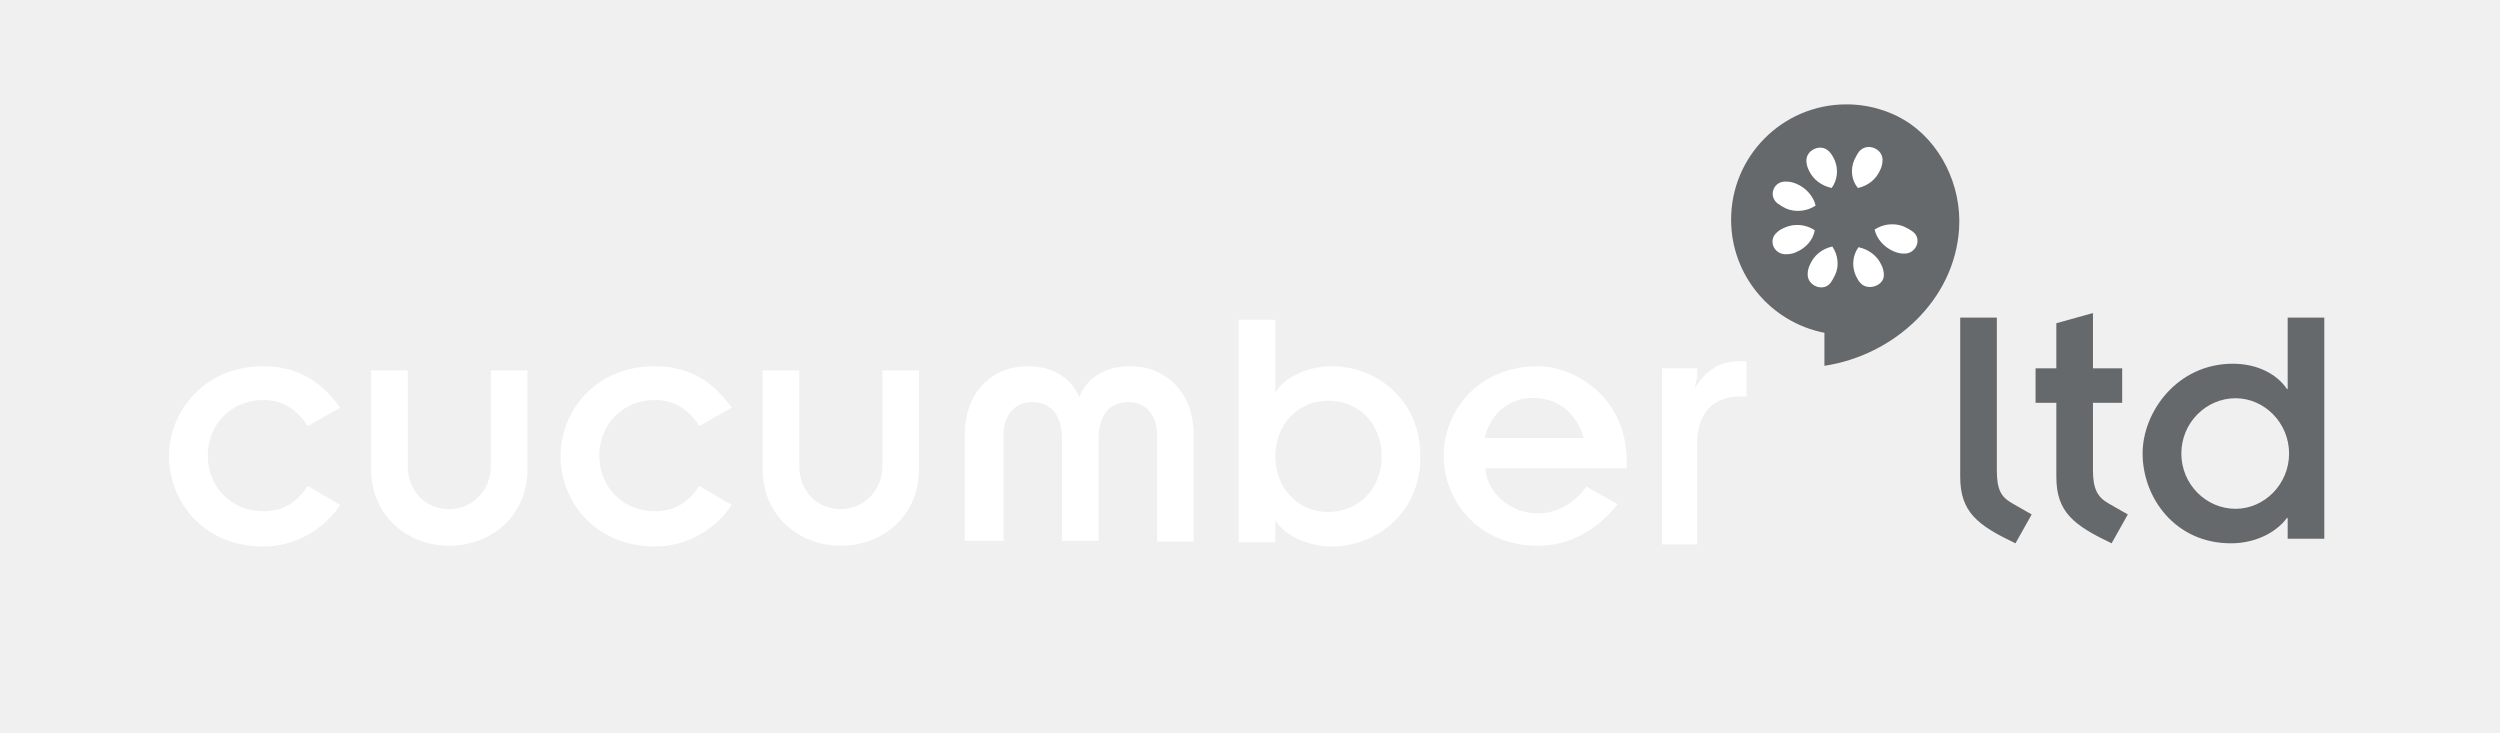
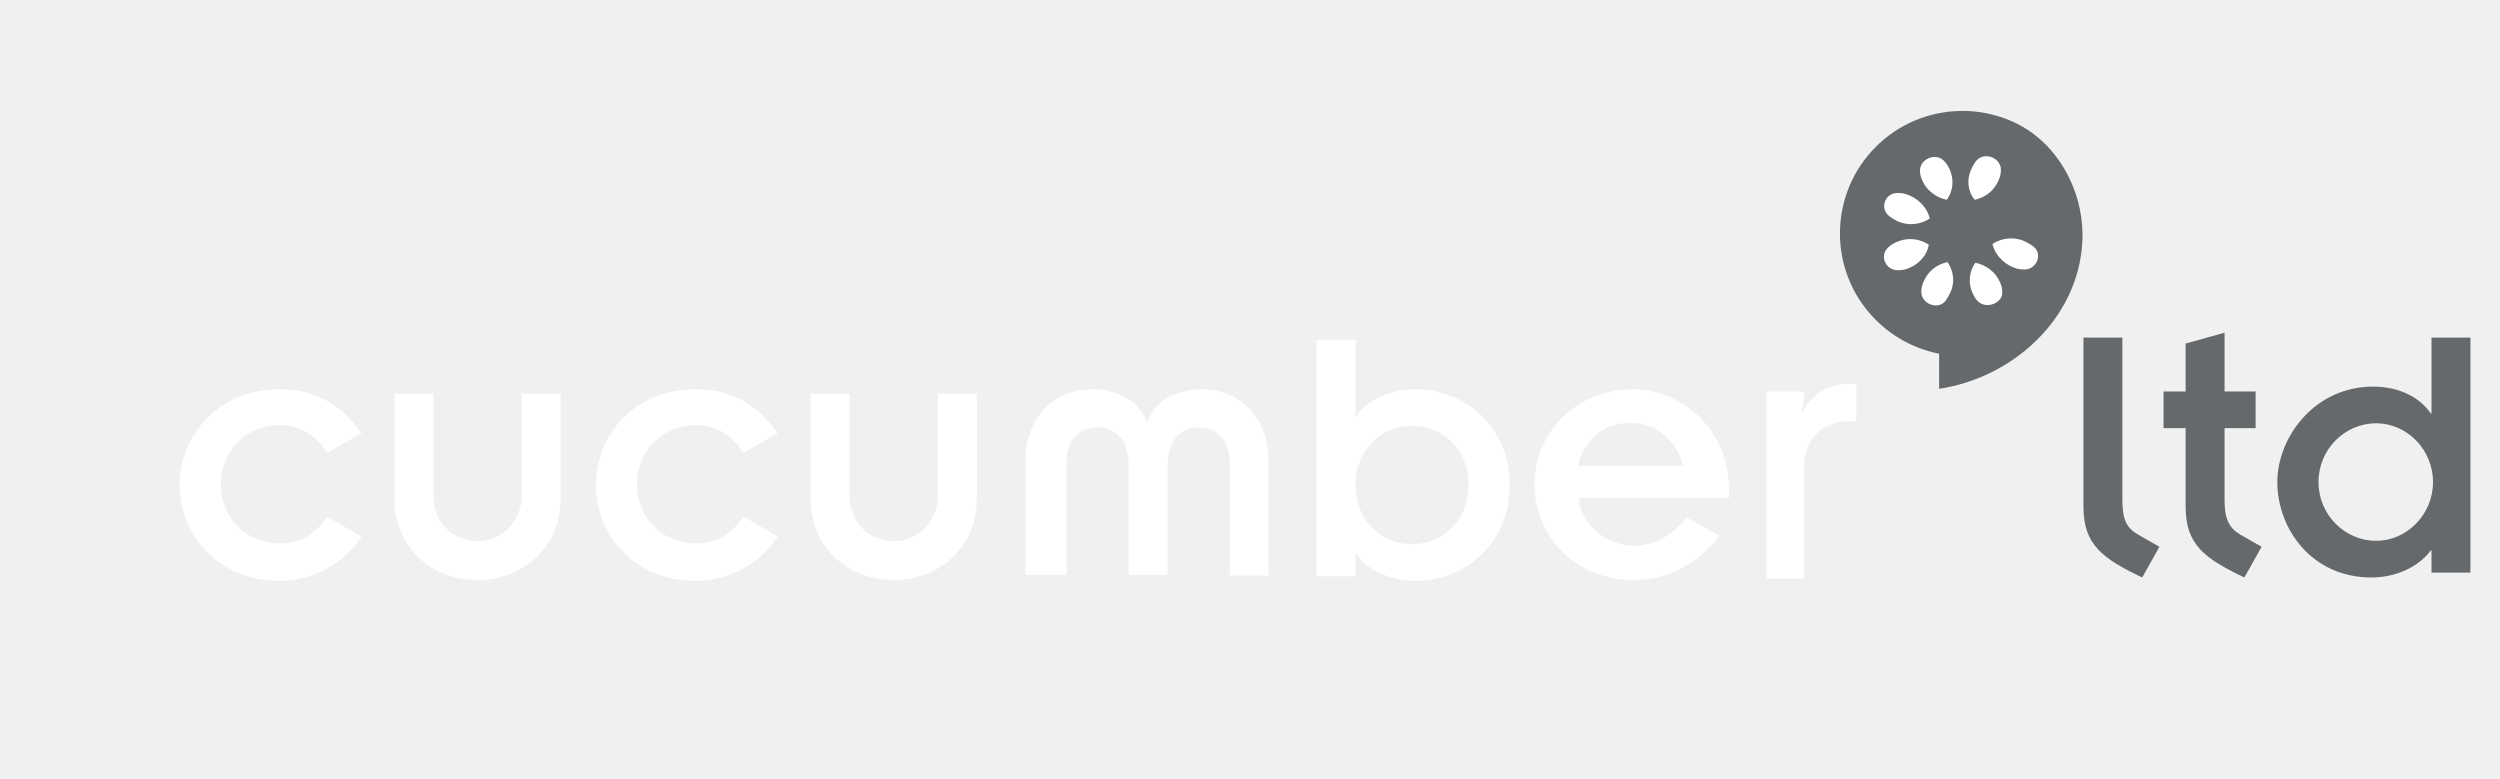
- <svg xmlns="http://www.w3.org/2000/svg" width="355" height="104" viewBox="0 0 355 104">
+ <svg xmlns="http://www.w3.org/2000/svg" width="334" height="104" viewBox="0 0 334 104">
  <g fill="none" fill-rule="evenodd">
    <path d="M0 0h298v104H0z" />
    <path d="M247 51.3c-3 0-4.9 1.5-6.3 3.8 0-.6.3-1.3.3-1.8v-1h-5v25h5V62.9c0-4.1 2.2-6.6 6-6.6h1v-5h-1zM43.7 60.5c-1.4-2.2-3.4-3.7-6.3-3.7-4.6 0-7.9 3.5-7.9 7.9s3.3 7.9 7.9 7.9c2.9 0 4.9-1.4 6.3-3.6l4.6 2.7c-2.2 3.4-6.3 5.9-10.9 5.9-8.5 0-13.4-6.4-13.4-12.8S29 52 37.4 52c5.2 0 8.5 2.5 10.9 5.9l-4.6 2.6zm9-7.9h5.2v13.6c0 3.6 2.6 6.1 5.9 6.1 3.2 0 5.9-2.6 5.9-6.1V52.6h5.2v14c0 6.8-5.3 10.9-11.1 10.9s-11.1-4.1-11.1-10.9v-14zm46.6 7.9c-1.4-2.2-3.4-3.7-6.3-3.7-4.6 0-7.9 3.5-7.9 7.9s3.3 7.9 7.9 7.9c2.9 0 4.9-1.4 6.3-3.6l4.6 2.7c-2.2 3.4-6.3 5.9-10.9 5.9-8.5 0-13.4-6.4-13.4-12.8S84.5 52 93 52c5.2 0 8.5 2.5 10.9 5.9l-4.6 2.6zm9-7.9h5.2v13.6c0 3.6 2.6 6.1 5.9 6.1 3.2 0 5.9-2.6 5.9-6.1V52.6h5.2v14c0 6.8-5.3 10.9-11.1 10.9s-11.1-4.1-11.1-10.9v-14zm28.7 9.1c0-6.2 4.1-9.7 8.9-9.7 3.7 0 6.3 1.8 7.3 4.3h.1c1-2.6 3.6-4.3 7.3-4.3 4.8 0 8.9 3.6 8.9 9.7v15.2h-5.2V61.7c0-2.9-1.8-4.6-4-4.6-2.5 0-4.3 1.5-4.3 5.3v14.4h-5.2V62.4c0-3.8-1.8-5.3-4.3-5.3-2.2 0-4 1.7-4 4.6v15.1H137V61.7zm38.9-16.3h5.2v10.2h.1c1.2-2 4.5-3.6 7.9-3.6 6.3 0 12.6 4.7 12.6 12.8 0 8.1-6.3 12.8-12.6 12.8-3.4 0-6.7-1.6-7.9-3.6h-.1v3h-5.2V45.4zm12.7 11.5c-4.3 0-7.5 3.4-7.5 7.9s3.2 7.9 7.5 7.9c4.4 0 7.6-3.4 7.6-7.9 0-4.6-3.2-7.9-7.6-7.9zm41.1 14.7c-2.9 3.7-6.9 5.9-11.3 5.9-8.5 0-13.4-6.4-13.4-12.8S210 52 218.4 52c5 0 12.6 4.2 12.6 13.6v.9h-20.1c.3 3.7 3.8 6.4 7.4 6.4 2.8 0 5.2-1.4 7-3.8l4.4 2.5zm-4.8-9.4c-1.1-3.7-3.8-5.7-7.2-5.7-3.3 0-6 2.1-6.9 5.7h14.1z" fill="#ffffff" />
    <path d="M245.817 31.195c0 7.968 5.712 14.589 13.25 16.062v4.688c9.8-1.478 18.478-9.257 19.125-19.47.39-6.146-2.675-12.42-7.844-15.468a13.755 13.755 0 0 0-.906-.5c-.315-.155-.64-.306-.969-.437-.104-.044-.207-.084-.312-.125-.288-.107-.578-.226-.875-.313a16.246 16.246 0 0 0-5.094-.812c-9.05 0-16.375 7.324-16.375 16.375z" fill="#65696B" />
    <path d="M265.567 20.882a1.787 1.787 0 0 0-1.562.625c-.3.4-.488.788-.688 1.188-.6 1.4-.4 2.9.5 4 1.4-.3 2.588-1.194 3.188-2.594.2-.4.312-.913.312-1.313.063-1.062-.816-1.81-1.75-1.906zm-7.281.094c-.913.087-1.781.812-1.781 1.812 0 .4.112.913.312 1.313.6 1.4 1.881 2.294 3.281 2.594.8-1.1 1.007-2.6.407-4-.2-.4-.388-.794-.688-1.094a1.757 1.757 0 0 0-1.531-.625zm-4.906 4.812c-1.577.081-2.282 2.063-.97 3.094.4.3.788.519 1.188.719 1.4.6 3.02.394 4.22-.406-.3-1.3-1.32-2.494-2.72-3.094-.5-.2-.906-.313-1.406-.313-.112-.012-.207-.005-.312 0zm15.406 6.063a4.574 4.574 0 0 0-2.594.75c.3 1.3 1.319 2.494 2.719 3.094.5.2.906.312 1.406.312 1.8.1 2.681-2.125 1.281-3.125-.4-.3-.787-.487-1.187-.687a4.32 4.32 0 0 0-1.625-.344zm-13.656.094c-.55.01-1.1.118-1.625.343-.5.2-.888.42-1.188.72-1.3 1.1-.425 3.193 1.375 3.093.5 0 1.006-.113 1.406-.313 1.4-.6 2.394-1.793 2.594-3.093a4.475 4.475 0 0 0-2.562-.75zm5.062 3.062c-1.4.3-2.587 1.194-3.187 2.594-.2.4-.313.881-.313 1.281-.1 1.7 2.219 2.613 3.219 1.313.3-.4.487-.788.687-1.188.6-1.3.394-2.8-.406-4zm3.719.094c-.8 1.1-1.006 2.6-.406 4 .2.4.387.794.687 1.094 1.1 1.2 3.413.312 3.313-1.188 0-.4-.113-.912-.313-1.312-.6-1.4-1.881-2.294-3.281-2.594z" fill="#FFF" />
    <path fill="#65696B" d="M278.35 45.1v22.6c0 5.05 2.5 6.9 7.85 9.45l2.3-4.1-2.8-1.6c-1.55-.9-2.15-1.9-2.15-4.7V45.1zm10.7 12.1H292v10.5c0 5.05 2.5 6.9 7.85 9.45l2.3-4.1-2.8-1.6c-1.55-.9-2.15-2.1-2.15-4.7V57.2h4.15v-4.9h-4.15v-7.85L292 45.9v6.4h-2.95zm35.8 19.3h5.2V45.1h-5.2v10.15h-.1c-1.35-2.05-4.1-3.6-7.7-3.6-7.85 0-12.8 6.8-12.8 12.75 0 6.25 4.6 12.75 12.55 12.75 3.3 0 6.3-1.4 7.95-3.6h.1zm-15.1-12.1c0-4.35 3.5-7.85 7.7-7.85 4.1 0 7.6 3.5 7.6 7.85s-3.5 7.85-7.6 7.85c-4.2 0-7.7-3.5-7.7-7.85z">
        </path>
  </g>
</svg>
